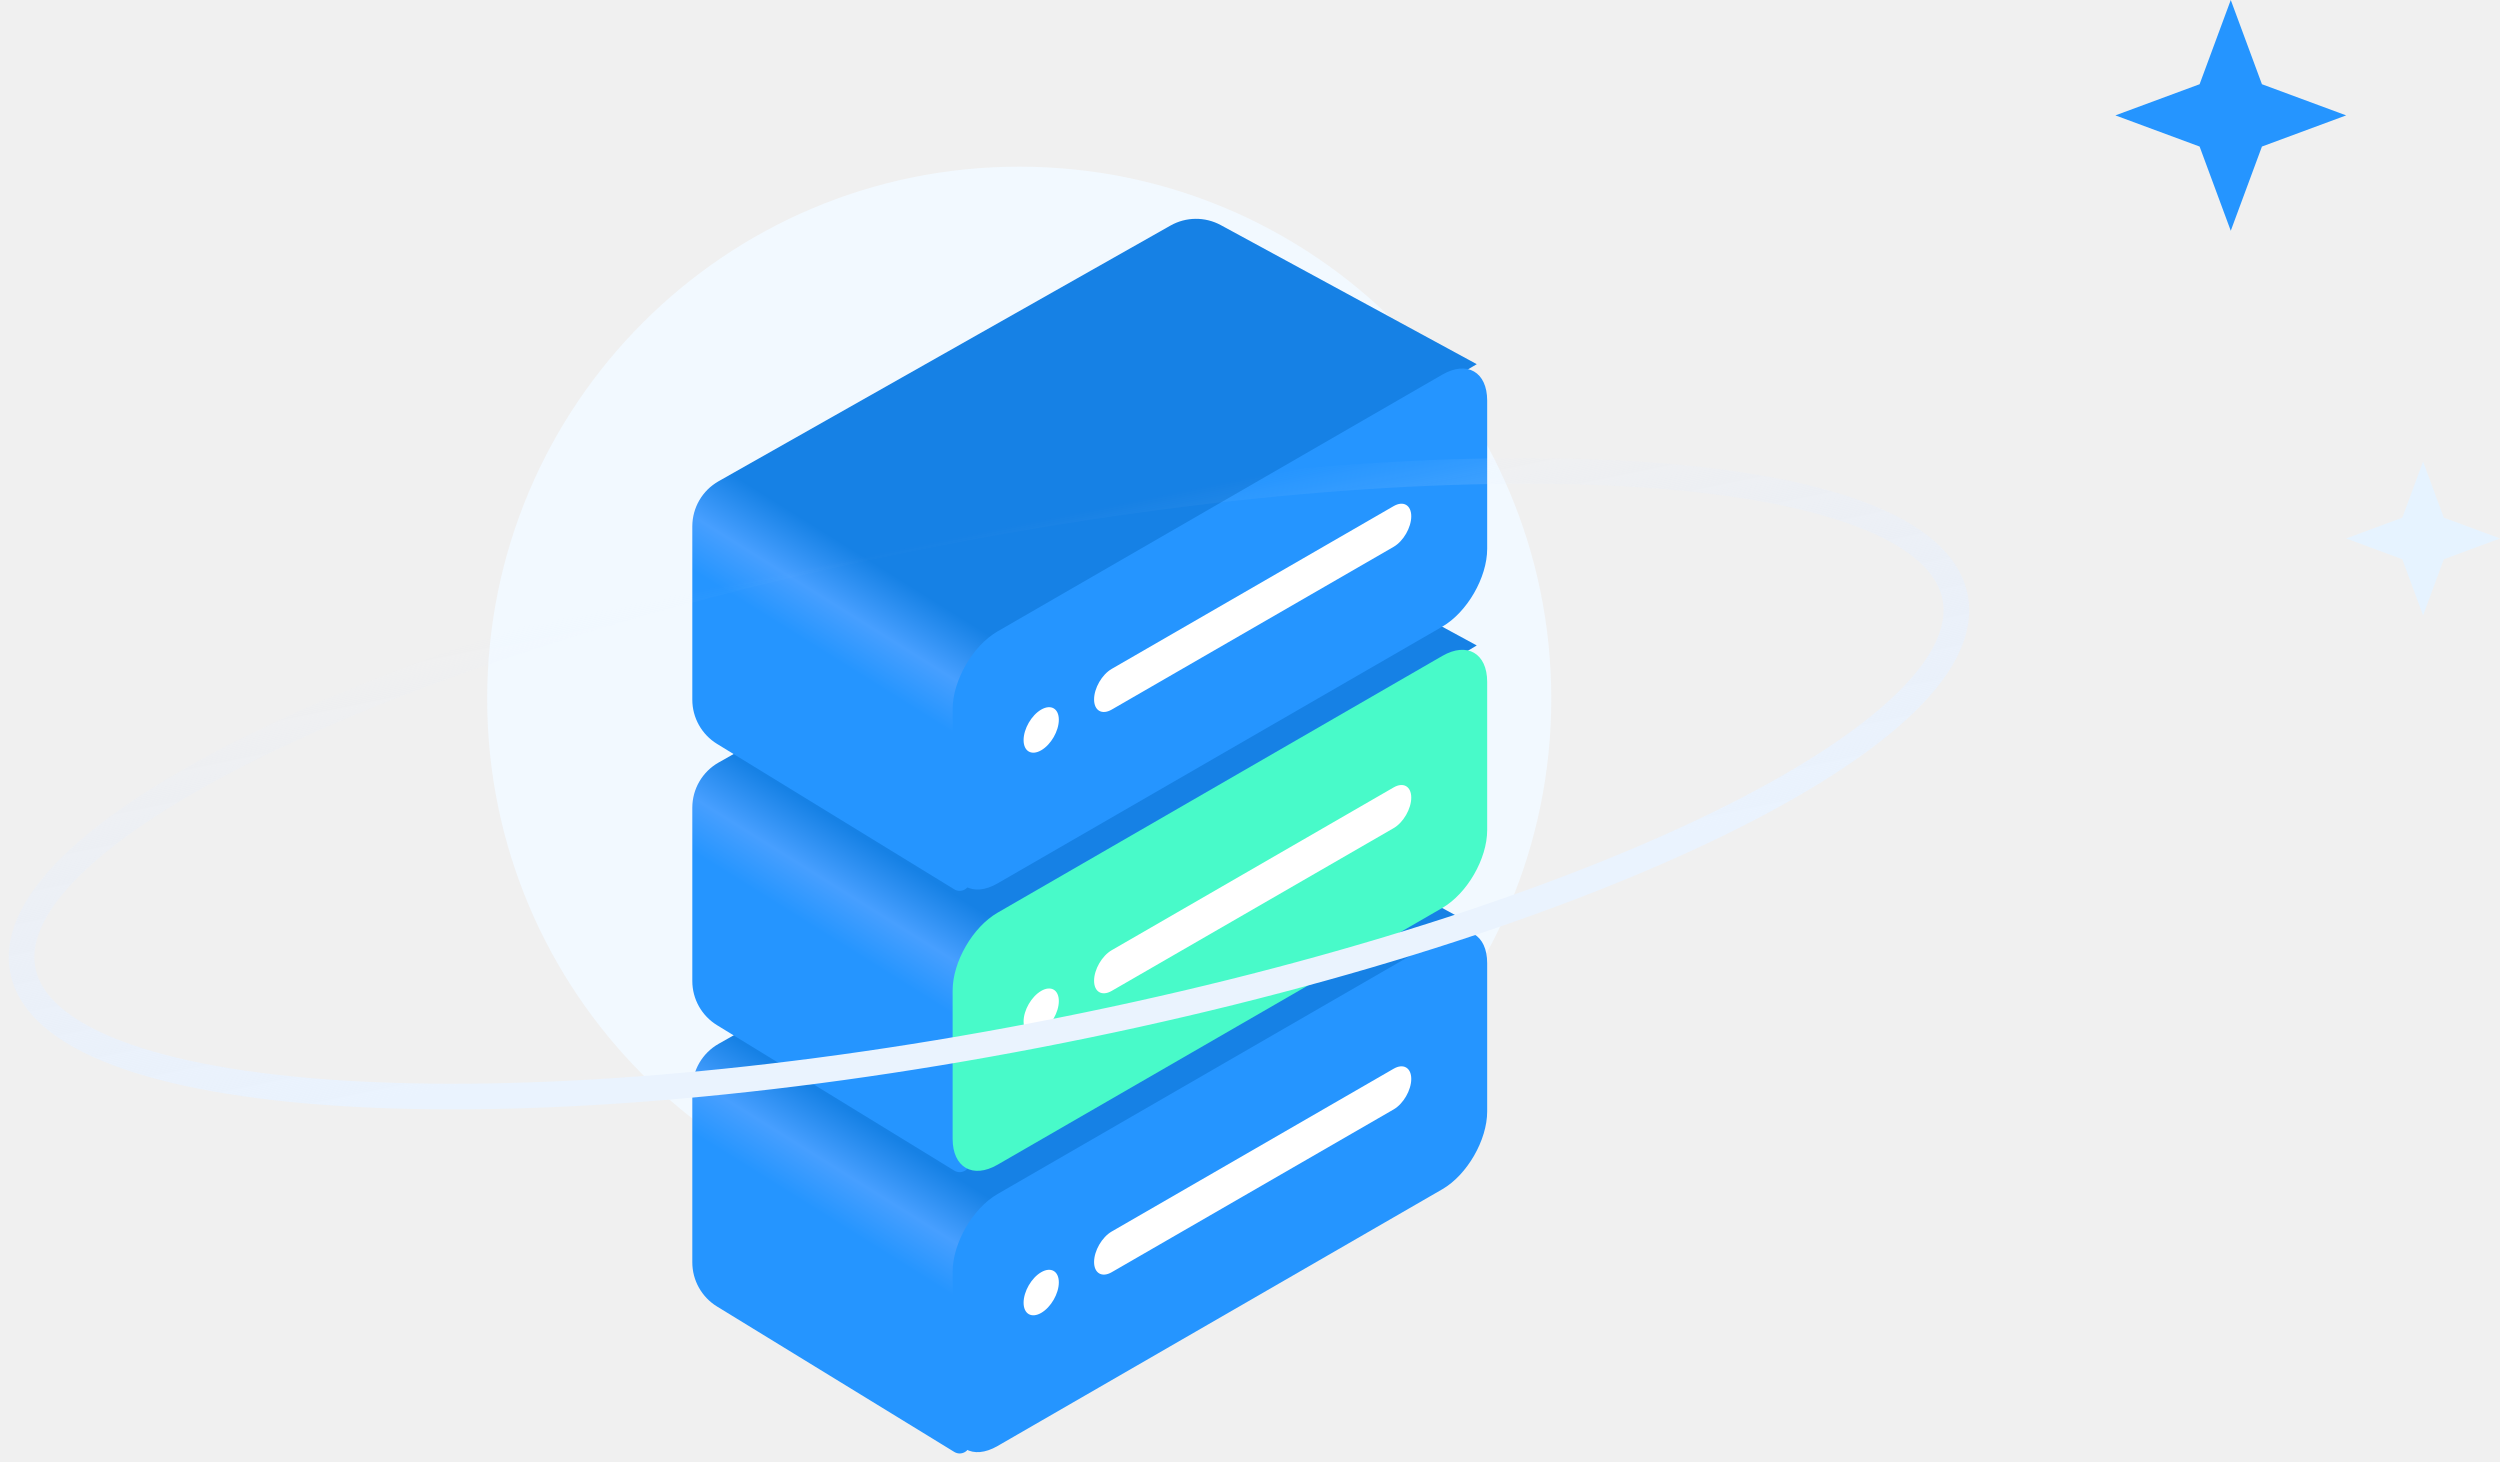
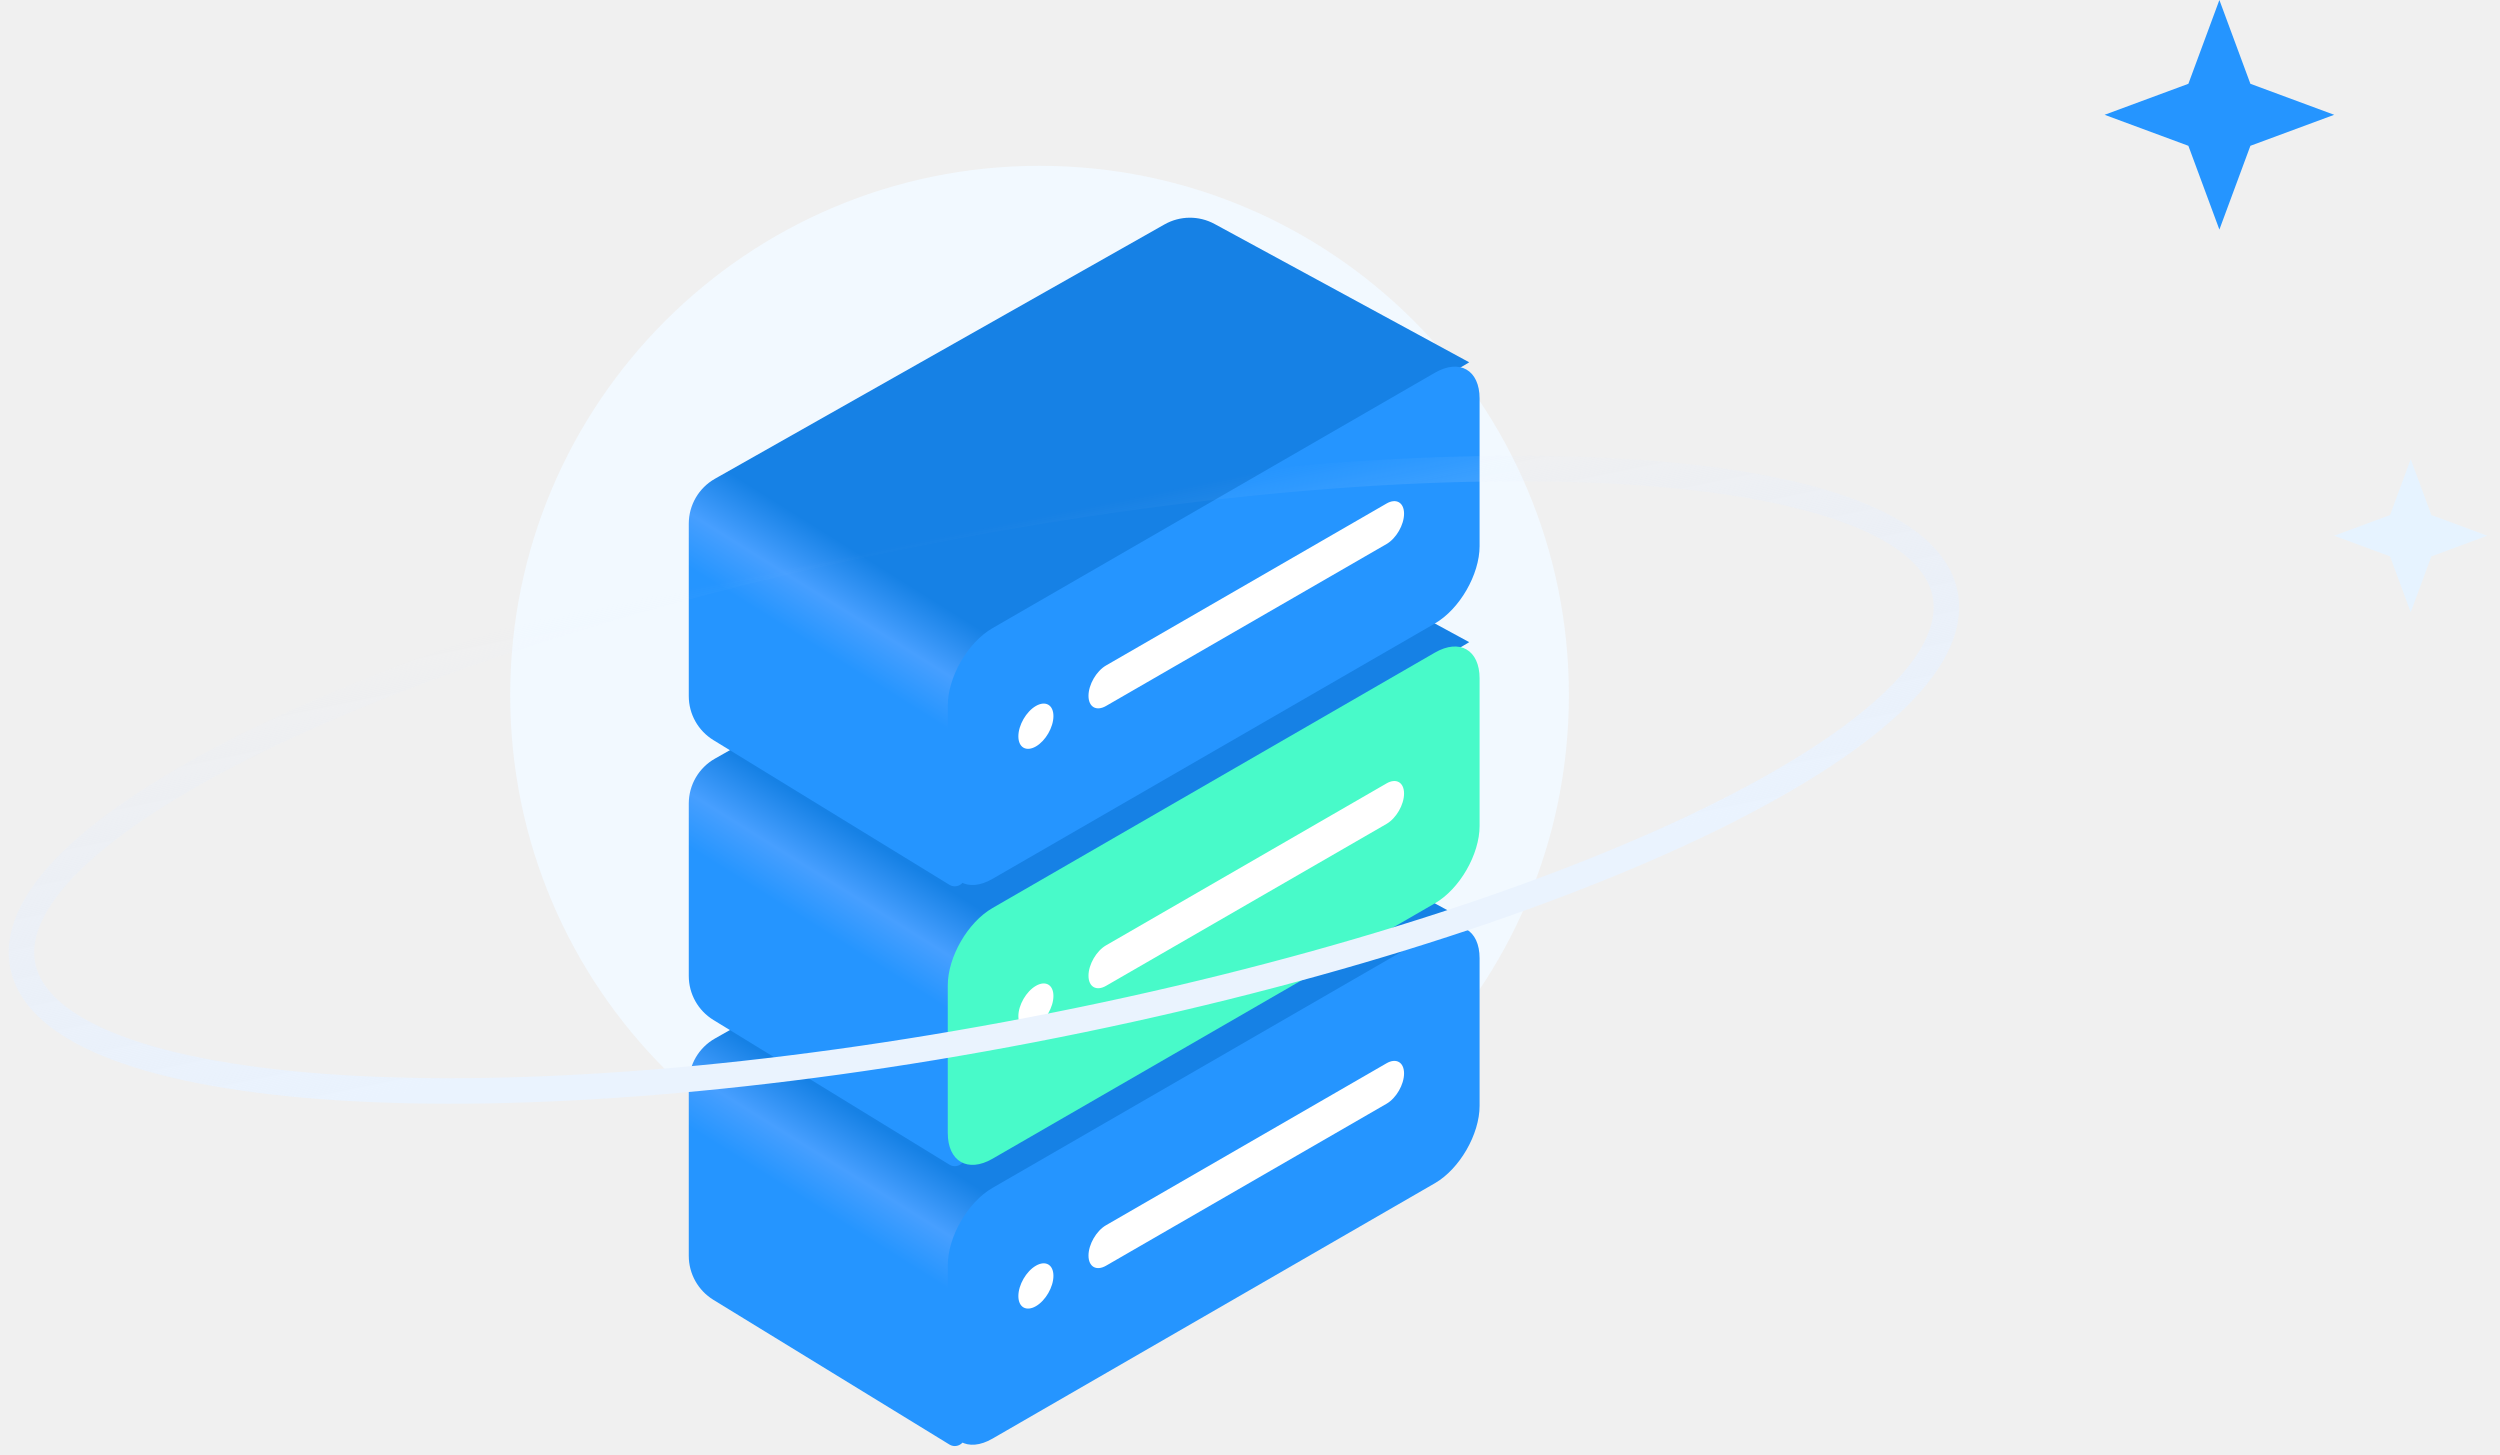
- <svg xmlns="http://www.w3.org/2000/svg" width="195" height="114" viewBox="0 0 195 114" fill="none">
-   <circle cx="79.5" cy="54.5" r="41.5" fill="#F2F9FF" />
-   <path d="M115.187 72.289L95.222 61.443C93.996 60.777 92.513 60.79 91.299 61.477L56.053 81.418C54.785 82.136 54 83.481 54 84.939V98.46C54 99.867 54.731 101.173 55.931 101.909L74.433 113.25C74.968 113.579 75.657 113.198 75.664 112.57L75.83 98.558L77.272 94.767L115.187 72.289Z" fill="url(#paint0_linear_579_9612)" />
+ <svg xmlns="http://www.w3.org/2000/svg" width="196" height="114" viewBox="0 0 196 114" fill="none">
+   <circle cx="81.5" cy="54.5" r="41.5" fill="#F2F9FF" />
+   <path d="M115.187 72.289L95.222 61.443C93.996 60.777 92.513 60.79 91.299 61.477L56.053 81.418C54.785 82.136 54 83.481 54 84.939V98.46C54 99.867 54.731 101.173 55.931 101.909L74.433 113.25C74.968 113.579 75.657 113.198 75.664 112.57L75.83 98.558L77.272 94.767L115.187 72.289Z" fill="url(#paint0_linear_580_9755)" />
  <path d="M116 75.129C116 72.895 114.432 71.99 112.497 73.107L77.808 93.134C75.873 94.251 74.305 96.968 74.305 99.202L74.305 110.768C74.305 113.002 75.873 113.907 77.808 112.79L112.497 92.763C114.432 91.646 116 88.929 116 86.695L116 75.129Z" fill="#2595FF" />
  <path d="M85.338 98.438C85.338 99.315 85.954 99.67 86.713 99.232L108.704 86.535C109.463 86.097 110.078 85.031 110.078 84.155C110.078 83.278 109.463 82.923 108.704 83.361L86.713 96.058C85.954 96.496 85.338 97.562 85.338 98.438Z" fill="white" />
  <path d="M82.589 100.025C82.589 99.149 81.974 98.793 81.214 99.232C80.455 99.67 79.84 100.736 79.84 101.612C79.84 102.489 80.455 102.844 81.214 102.406C81.974 101.967 82.589 100.902 82.589 100.025Z" fill="white" />
-   <path d="M115.187 50.346L95.222 39.501C93.996 38.835 92.513 38.848 91.299 39.535L56.053 59.476C54.785 60.194 54 61.539 54 62.997V76.517C54 77.925 54.731 79.231 55.931 79.966L74.433 91.308C74.968 91.636 75.657 91.256 75.664 90.628L75.83 76.616L77.272 72.824L115.187 50.346Z" fill="url(#paint1_linear_579_9612)" />
+   <path d="M115.187 50.346L95.222 39.501C93.996 38.835 92.513 38.848 91.299 39.535L56.053 59.476C54.785 60.194 54 61.539 54 62.997V76.517C54 77.925 54.731 79.231 55.931 79.966L74.433 91.308C74.968 91.636 75.657 91.256 75.664 90.628L75.83 76.616L77.272 72.824L115.187 50.346Z" fill="url(#paint1_linear_580_9755)" />
  <path d="M116 53.187C116 50.953 114.432 50.047 112.497 51.164L77.808 71.192C75.873 72.309 74.305 75.025 74.305 77.26L74.305 88.825C74.305 91.059 75.873 91.965 77.808 90.848L112.497 70.82C114.432 69.703 116 66.987 116 64.752L116 53.187Z" fill="#48FAC9" />
  <path d="M85.338 76.496C85.338 77.373 85.954 77.728 86.713 77.29L108.704 64.594C109.463 64.155 110.078 63.089 110.078 62.213C110.078 61.336 109.463 60.981 108.704 61.419L86.713 74.116C85.954 74.554 85.338 75.62 85.338 76.496Z" fill="white" />
  <path d="M82.589 78.083C82.589 77.207 81.974 76.851 81.214 77.29C80.455 77.728 79.84 78.794 79.84 79.67C79.84 80.547 80.455 80.902 81.214 80.464C81.974 80.025 82.589 78.96 82.589 78.083Z" fill="white" />
-   <path d="M115.187 28.405L95.222 17.559C93.996 16.893 92.513 16.906 91.299 17.593L56.053 37.534C54.785 38.252 54 39.597 54 41.055V54.576C54 55.983 54.731 57.289 55.931 58.025L74.433 69.367C74.968 69.695 75.657 69.314 75.664 68.686L75.83 54.675L77.272 50.883L115.187 28.405Z" fill="url(#paint2_linear_579_9612)" />
+   <path d="M115.187 28.405L95.222 17.559C93.996 16.893 92.513 16.906 91.299 17.593L56.053 37.534C54.785 38.252 54 39.597 54 41.055V54.576C54 55.983 54.731 57.289 55.931 58.025L74.433 69.367C74.968 69.695 75.657 69.314 75.664 68.686L75.83 54.675L77.272 50.883L115.187 28.405Z" fill="url(#paint2_linear_580_9755)" />
  <path d="M116 31.245C116 29.011 114.432 28.106 112.497 29.223L77.808 49.25C75.873 50.367 74.305 53.084 74.305 55.318L74.305 66.884C74.305 69.118 75.873 70.024 77.808 68.906L112.497 48.879C114.432 47.762 116 45.045 116 42.811L116 31.245Z" fill="#2595FF" />
  <path d="M85.338 54.554C85.338 55.431 85.954 55.786 86.713 55.348L108.704 42.652C109.463 42.213 110.078 41.148 110.078 40.271C110.078 39.395 109.463 39.039 108.704 39.477L86.713 52.174C85.954 52.612 85.338 53.678 85.338 54.554Z" fill="white" />
  <path d="M82.589 56.141C82.589 55.265 81.974 54.91 81.214 55.348C80.455 55.786 79.84 56.852 79.84 57.728C79.84 58.605 80.455 58.96 81.214 58.522C81.974 58.084 82.589 57.018 82.589 56.141Z" fill="white" />
  <path d="M174 0L176.431 6.569L183 9L176.431 11.431L174 18L171.569 11.431L165 9L171.569 6.569L174 0Z" fill="#2595FF" />
  <path d="M189 36L190.621 40.38L195 42L190.621 43.62L189 48L187.379 43.62L183 42L187.379 40.38L189 36Z" fill="#E6F3FF" />
-   <ellipse cx="77.14" cy="61.132" rx="76.75" ry="19.955" transform="rotate(-10.9188 77.1404 61.1319)" stroke="url(#paint3_linear_579_9612)" stroke-width="2" stroke-linecap="round" />
+   <ellipse cx="77.14" cy="61.132" rx="76.75" ry="19.955" transform="rotate(-10.9188 77.1404 61.1319)" stroke="url(#paint3_linear_580_9755)" stroke-width="2" stroke-linecap="round" />
  <defs>
-     <linearGradient id="paint0_linear_579_9612" x1="83.457" y1="73.626" x2="63.118" y2="106.169" gradientUnits="userSpaceOnUse">
+     <linearGradient id="paint0_linear_580_9755" x1="83.457" y1="73.626" x2="63.118" y2="106.169" gradientUnits="userSpaceOnUse">
      <stop offset="0.524" stop-color="#1681E5" />
      <stop offset="0.638" stop-color="#479FFF" />
      <stop offset="0.733" stop-color="#2595FF" />
    </linearGradient>
-     <linearGradient id="paint1_linear_579_9612" x1="83.457" y1="51.684" x2="63.118" y2="84.227" gradientUnits="userSpaceOnUse">
+     <linearGradient id="paint1_linear_580_9755" x1="83.457" y1="51.684" x2="63.118" y2="84.227" gradientUnits="userSpaceOnUse">
      <stop offset="0.524" stop-color="#1681E5" />
      <stop offset="0.638" stop-color="#479FFF" />
      <stop offset="0.733" stop-color="#2595FF" />
    </linearGradient>
-     <linearGradient id="paint2_linear_579_9612" x1="83.457" y1="29.742" x2="63.118" y2="62.285" gradientUnits="userSpaceOnUse">
+     <linearGradient id="paint2_linear_580_9755" x1="83.457" y1="29.742" x2="63.118" y2="62.285" gradientUnits="userSpaceOnUse">
      <stop offset="0.524" stop-color="#1681E5" />
      <stop offset="0.638" stop-color="#479FFF" />
      <stop offset="0.733" stop-color="#2595FF" />
    </linearGradient>
-     <linearGradient id="paint3_linear_579_9612" x1="42.972" y1="76.492" x2="42.56" y2="42.175" gradientUnits="userSpaceOnUse">
+     <linearGradient id="paint3_linear_580_9755" x1="42.972" y1="76.492" x2="42.56" y2="42.175" gradientUnits="userSpaceOnUse">
      <stop stop-color="#EAF3FE" />
      <stop offset="1" stop-color="#E3EDFF" stop-opacity="0" />
    </linearGradient>
  </defs>
</svg>
